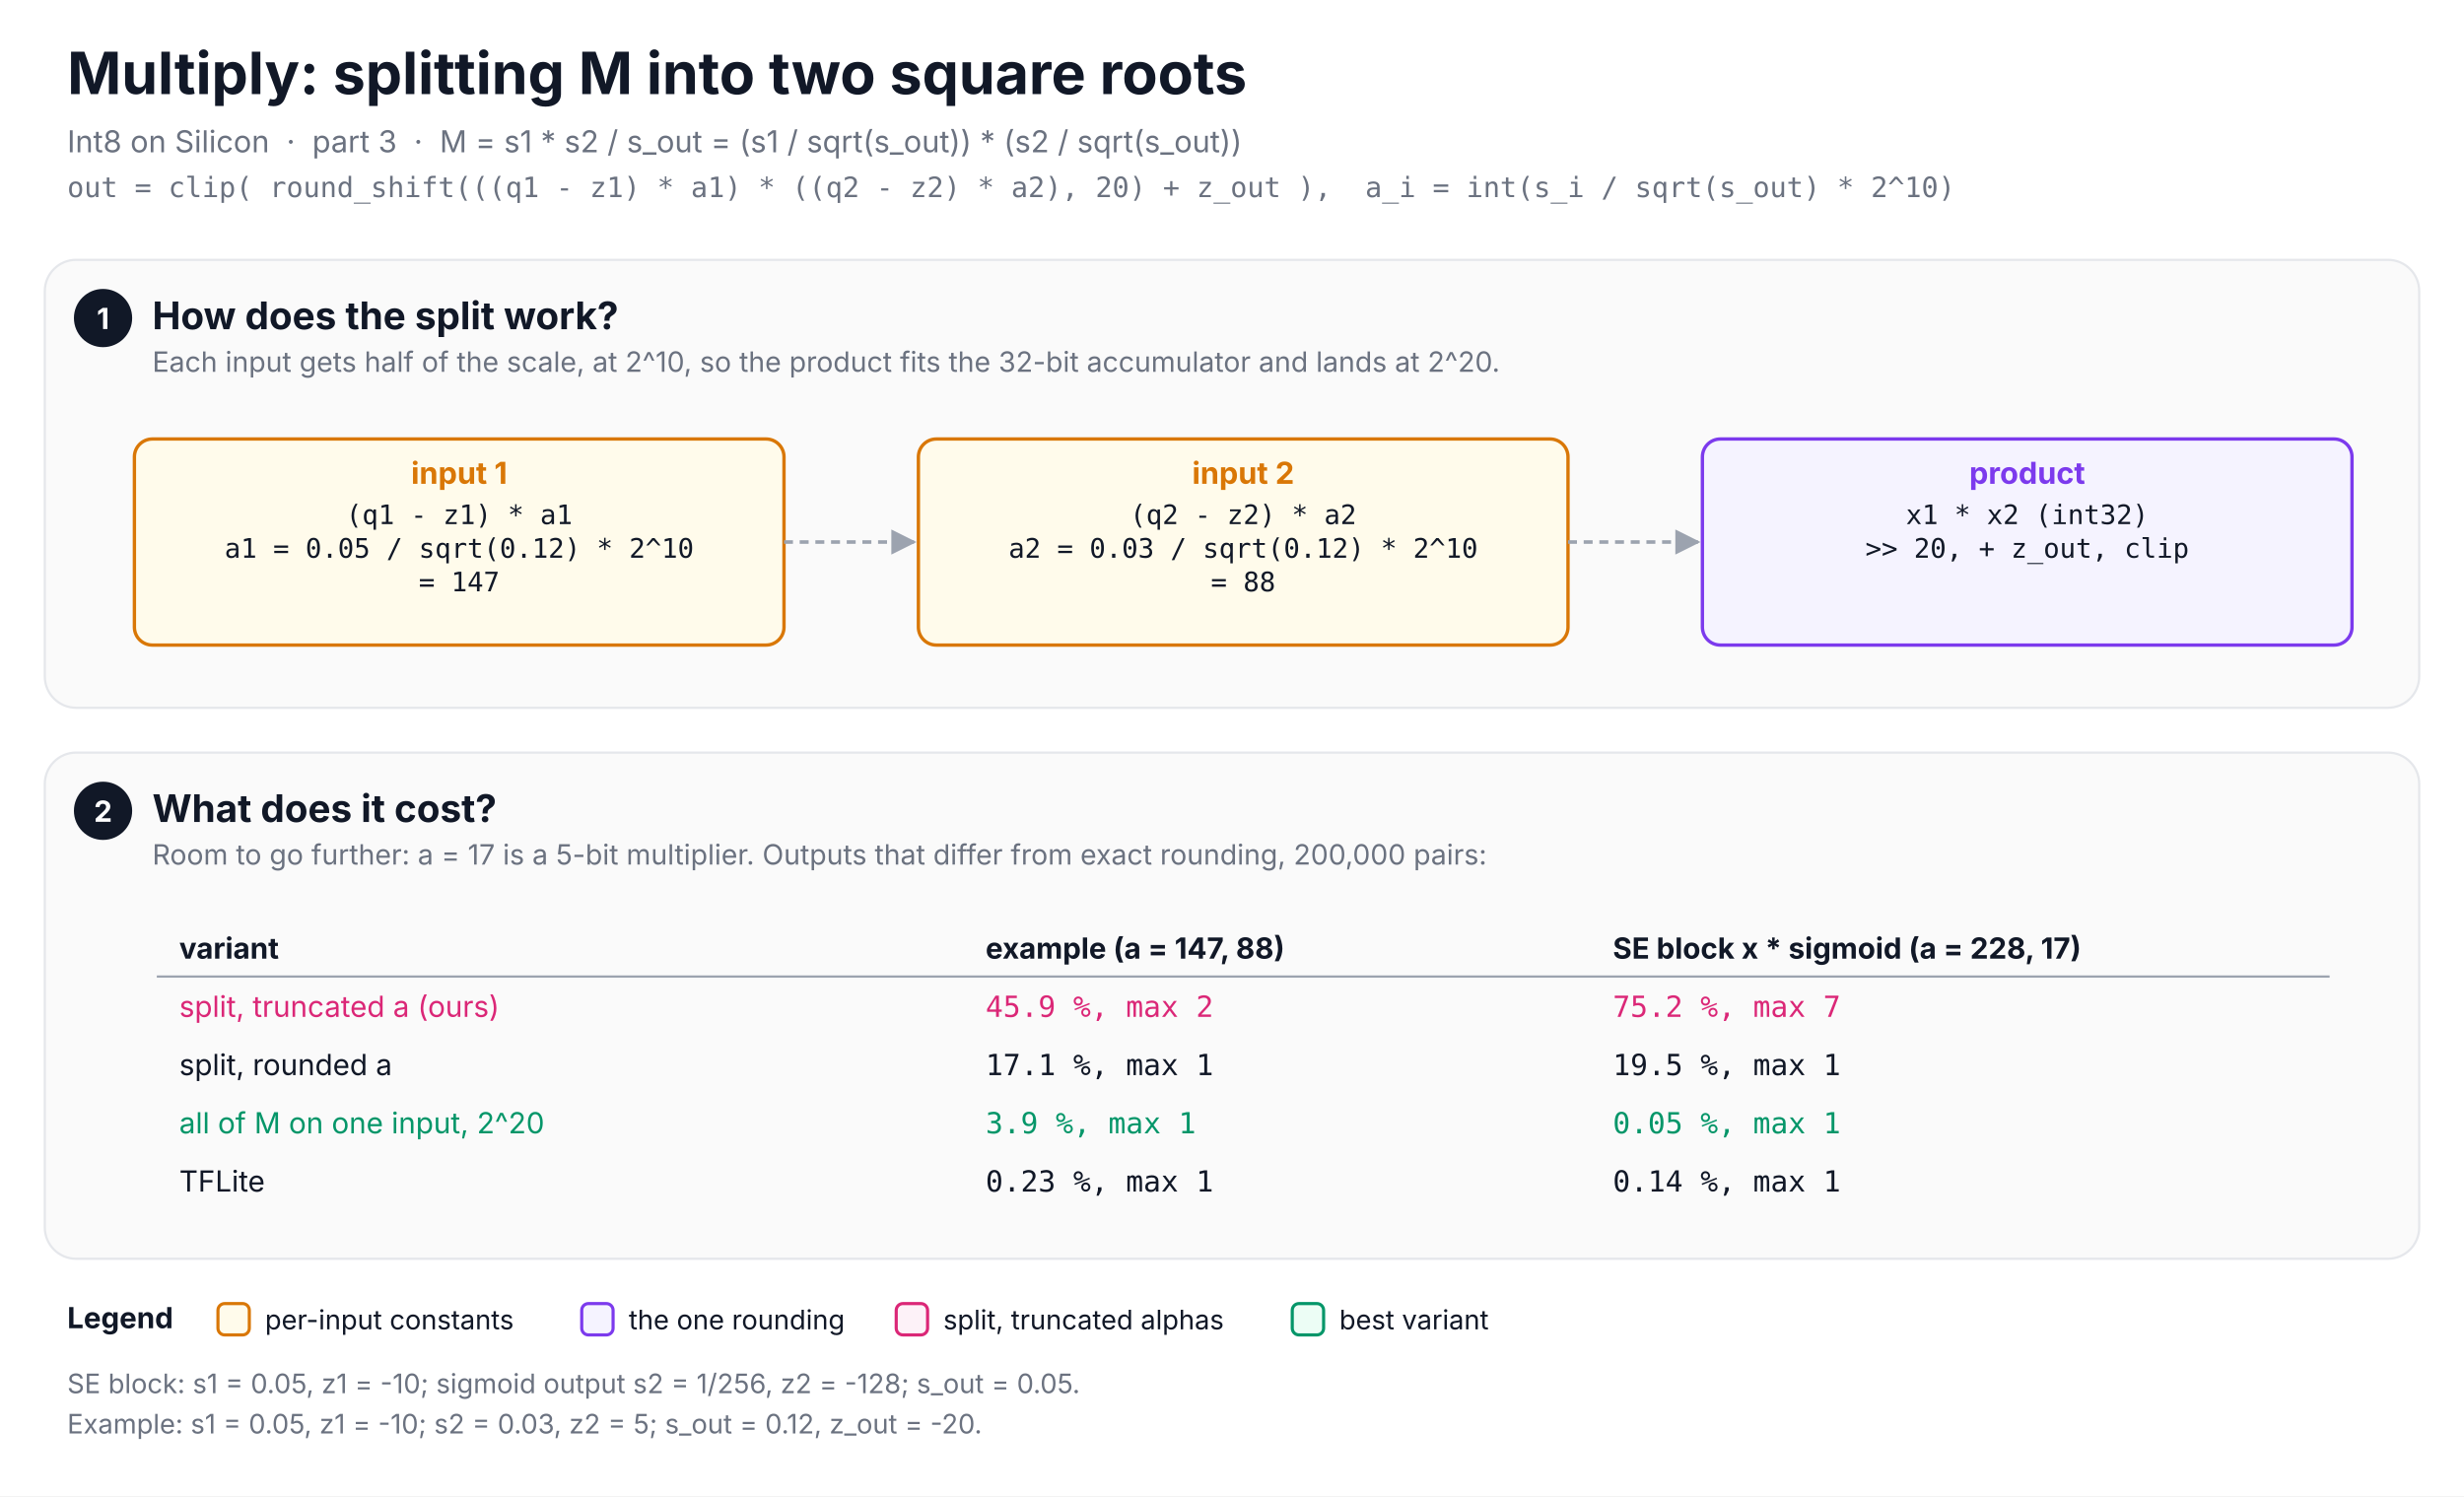
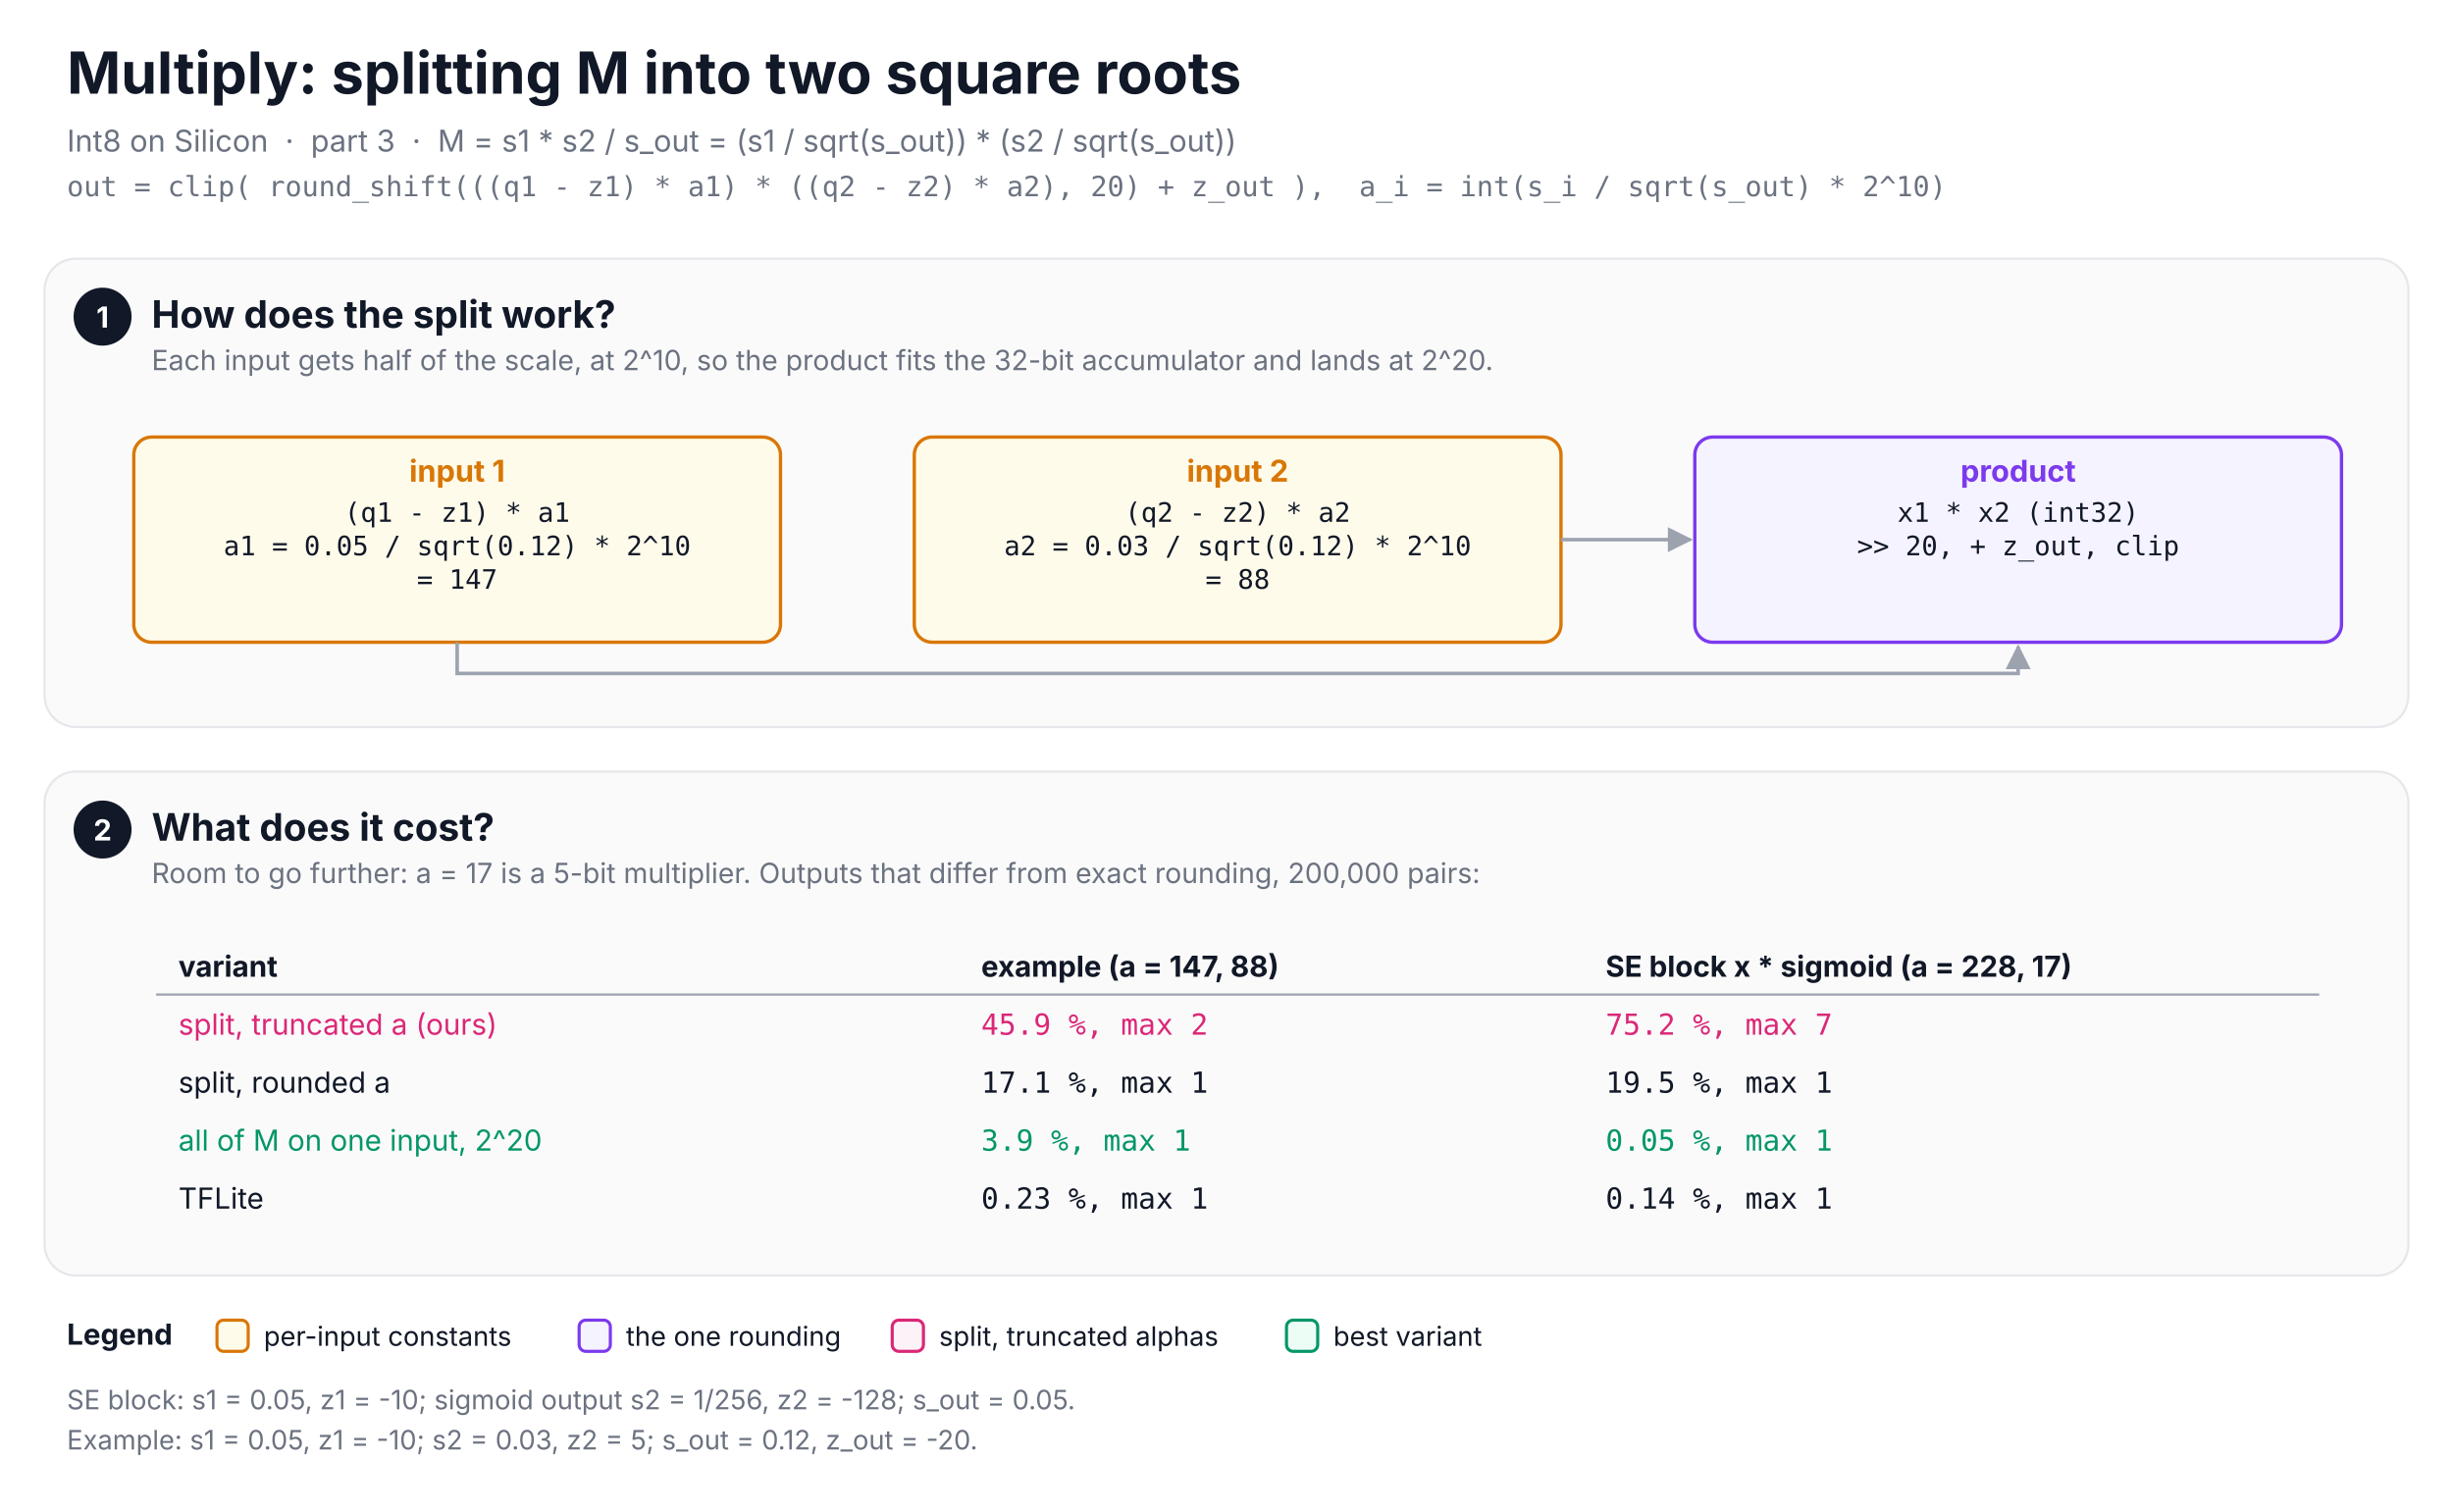
- <svg xmlns="http://www.w3.org/2000/svg" width="1100" height="668" viewBox="0 0 1100 668">
+ <svg xmlns="http://www.w3.org/2000/svg" width="1100" height="678" viewBox="0 0 1100 678">
  <defs>
    <marker id="m0" viewBox="0 0 10 10" refX="9" refY="5" markerWidth="7" markerHeight="7" orient="auto-start-reverse">
      <path d="M0,0 L10,5 L0,10 z" fill="#9ca3af" />
    </marker>
  </defs>
-   <rect width="1100" height="668" fill="#ffffff" />
+   <rect width="1100" height="678" fill="#ffffff" />
  <text x="30.0" y="42.0" font-family="Inter,Segoe UI,Helvetica,Arial,sans-serif" font-size="26" fill="#111827" font-weight="bold" text-anchor="start" xml:space="preserve" style="white-space:pre">Multiply: splitting M into two square roots</text>
  <text x="30.0" y="68.0" font-family="Inter,Segoe UI,Helvetica,Arial,sans-serif" font-size="13.5" fill="#6b7280" font-weight="normal" text-anchor="start" xml:space="preserve" style="white-space:pre">Int8 on Silicon  ·  part 3  ·  M = s1 * s2 / s_out = (s1 / sqrt(s_out)) * (s2 / sqrt(s_out))</text>
  <text x="30.0" y="88.0" font-family="ui-monospace,SFMono-Regular,Menlo,Consolas,monospace" font-size="12.5" fill="#6b7280" font-weight="normal" text-anchor="start" xml:space="preserve" style="white-space:pre">out = clip( round_shift(((q1 - z1) * a1) * ((q2 - z2) * a2), 20) + z_out ),  a_i = int(s_i / sqrt(s_out) * 2^10)</text>
-   <rect x="20.0" y="116.0" width="1060.0" height="200.0" rx="14" fill="#fafafa" fill-opacity="1.0" stroke="#e5e7eb" stroke-width="1" />
+   <rect x="20.0" y="116.0" width="1060.0" height="210.0" rx="14" fill="#fafafa" fill-opacity="1.0" stroke="#e5e7eb" stroke-width="1" />
  <circle cx="46.0" cy="142.0" r="13" fill="#111827" />
  <text x="46.0" y="146.9" font-family="Inter,Segoe UI,Helvetica,Arial,sans-serif" font-size="13" fill="#fff" font-weight="bold" text-anchor="middle" xml:space="preserve" style="white-space:pre">1</text>
  <text x="68.0" y="147.0" font-family="Inter,Segoe UI,Helvetica,Arial,sans-serif" font-size="17" fill="#111827" font-weight="bold" text-anchor="start" xml:space="preserve" style="white-space:pre">How does the split work?</text>
  <text x="68.0" y="166.0" font-family="Inter,Segoe UI,Helvetica,Arial,sans-serif" font-size="12.5" fill="#6b7280" font-weight="normal" text-anchor="start" xml:space="preserve" style="white-space:pre">Each input gets half of the scale, at 2^10, so the product fits the 32-bit accumulator and lands at 2^20.</text>
  <rect x="60.0" y="196.0" width="290.0" height="92.0" rx="8" fill="#fffbeb" fill-opacity="1.0" stroke="#d97706" stroke-width="1.5" />
  <text x="205.0" y="216.0" font-family="Inter,Segoe UI,Helvetica,Arial,sans-serif" font-size="13.5" fill="#d97706" font-weight="bold" text-anchor="middle" xml:space="preserve" style="white-space:pre">input 1</text>
  <text x="205.0" y="234.0" font-family="ui-monospace,SFMono-Regular,Menlo,Consolas,monospace" font-size="12" fill="#111827" font-weight="normal" text-anchor="middle" xml:space="preserve" style="white-space:pre">(q1 - z1) * a1</text>
  <text x="205.0" y="249.0" font-family="ui-monospace,SFMono-Regular,Menlo,Consolas,monospace" font-size="12" fill="#111827" font-weight="normal" text-anchor="middle" xml:space="preserve" style="white-space:pre">a1 = 0.05 / sqrt(0.12) * 2^10</text>
  <text x="205.0" y="264.0" font-family="ui-monospace,SFMono-Regular,Menlo,Consolas,monospace" font-size="12" fill="#111827" font-weight="normal" text-anchor="middle" xml:space="preserve" style="white-space:pre">= 147</text>
  <rect x="410.0" y="196.0" width="290.0" height="92.0" rx="8" fill="#fffbeb" fill-opacity="1.0" stroke="#d97706" stroke-width="1.5" />
  <text x="555.0" y="216.0" font-family="Inter,Segoe UI,Helvetica,Arial,sans-serif" font-size="13.5" fill="#d97706" font-weight="bold" text-anchor="middle" xml:space="preserve" style="white-space:pre">input 2</text>
  <text x="555.0" y="234.0" font-family="ui-monospace,SFMono-Regular,Menlo,Consolas,monospace" font-size="12" fill="#111827" font-weight="normal" text-anchor="middle" xml:space="preserve" style="white-space:pre">(q2 - z2) * a2</text>
  <text x="555.0" y="249.0" font-family="ui-monospace,SFMono-Regular,Menlo,Consolas,monospace" font-size="12" fill="#111827" font-weight="normal" text-anchor="middle" xml:space="preserve" style="white-space:pre">a2 = 0.03 / sqrt(0.12) * 2^10</text>
  <text x="555.0" y="264.0" font-family="ui-monospace,SFMono-Regular,Menlo,Consolas,monospace" font-size="12" fill="#111827" font-weight="normal" text-anchor="middle" xml:space="preserve" style="white-space:pre">= 88</text>
  <rect x="760.0" y="196.0" width="290.0" height="92.0" rx="8" fill="#f5f3ff" fill-opacity="1.0" stroke="#7c3aed" stroke-width="1.5" />
  <text x="905.0" y="216.0" font-family="Inter,Segoe UI,Helvetica,Arial,sans-serif" font-size="13.5" fill="#7c3aed" font-weight="bold" text-anchor="middle" xml:space="preserve" style="white-space:pre">product</text>
  <text x="905.0" y="234.0" font-family="ui-monospace,SFMono-Regular,Menlo,Consolas,monospace" font-size="12" fill="#111827" font-weight="normal" text-anchor="middle" xml:space="preserve" style="white-space:pre">x1 * x2 (int32)</text>
  <text x="905.0" y="249.0" font-family="ui-monospace,SFMono-Regular,Menlo,Consolas,monospace" font-size="12" fill="#111827" font-weight="normal" text-anchor="middle" xml:space="preserve" style="white-space:pre">&gt;&gt; 20, + z_out, clip</text>
-   <line x1="350.0" y1="242.0" x2="408.0" y2="242.0" stroke="#9ca3af" stroke-width="1.6" stroke-dasharray="4 3" marker-end="url(#m0)" />
-   <line x1="700.0" y1="242.0" x2="758.0" y2="242.0" stroke="#9ca3af" stroke-width="1.6" stroke-dasharray="4 3" marker-end="url(#m0)" />
-   <rect x="20.0" y="336.0" width="1060.0" height="226.0" rx="14" fill="#fafafa" fill-opacity="1.0" stroke="#e5e7eb" stroke-width="1" />
-   <circle cx="46.0" cy="362.0" r="13" fill="#111827" />
-   <text x="46.0" y="366.9" font-family="Inter,Segoe UI,Helvetica,Arial,sans-serif" font-size="13" fill="#fff" font-weight="bold" text-anchor="middle" xml:space="preserve" style="white-space:pre">2</text>
-   <text x="68.0" y="367.0" font-family="Inter,Segoe UI,Helvetica,Arial,sans-serif" font-size="17" fill="#111827" font-weight="bold" text-anchor="start" xml:space="preserve" style="white-space:pre">What does it cost?</text>
-   <text x="68.0" y="386.0" font-family="Inter,Segoe UI,Helvetica,Arial,sans-serif" font-size="12.5" fill="#6b7280" font-weight="normal" text-anchor="start" xml:space="preserve" style="white-space:pre">Room to go further: a = 17 is a 5-bit multiplier. Outputs that differ from exact rounding, 200,000 pairs:</text>
-   <text x="80.0" y="428.0" font-family="Inter,Segoe UI,Helvetica,Arial,sans-serif" font-size="13" fill="#111827" font-weight="bold" text-anchor="start" xml:space="preserve" style="white-space:pre">variant</text>
-   <text x="440.0" y="428.0" font-family="Inter,Segoe UI,Helvetica,Arial,sans-serif" font-size="13" fill="#111827" font-weight="bold" text-anchor="start" xml:space="preserve" style="white-space:pre">example (a = 147, 88)</text>
-   <text x="720.0" y="428.0" font-family="Inter,Segoe UI,Helvetica,Arial,sans-serif" font-size="13" fill="#111827" font-weight="bold" text-anchor="start" xml:space="preserve" style="white-space:pre">SE block x * sigmoid (a = 228, 17)</text>
-   <line x1="70.0" y1="436.0" x2="1040.0" y2="436.0" stroke="#9ca3af" stroke-width="1" />
-   <text x="80.0" y="454.0" font-family="Inter,Segoe UI,Helvetica,Arial,sans-serif" font-size="13" fill="#db2777" font-weight="normal" text-anchor="start" xml:space="preserve" style="white-space:pre">split, truncated a (ours)</text>
-   <text x="440.0" y="454.0" font-family="ui-monospace,SFMono-Regular,Menlo,Consolas,monospace" font-size="13" fill="#db2777" font-weight="normal" text-anchor="start" xml:space="preserve" style="white-space:pre">45.9 %, max 2</text>
-   <text x="720.0" y="454.0" font-family="ui-monospace,SFMono-Regular,Menlo,Consolas,monospace" font-size="13" fill="#db2777" font-weight="normal" text-anchor="start" xml:space="preserve" style="white-space:pre">75.2 %, max 7</text>
-   <text x="80.0" y="480.0" font-family="Inter,Segoe UI,Helvetica,Arial,sans-serif" font-size="13" fill="#111827" font-weight="normal" text-anchor="start" xml:space="preserve" style="white-space:pre">split, rounded a</text>
-   <text x="440.0" y="480.0" font-family="ui-monospace,SFMono-Regular,Menlo,Consolas,monospace" font-size="13" fill="#111827" font-weight="normal" text-anchor="start" xml:space="preserve" style="white-space:pre">17.1 %, max 1</text>
-   <text x="720.0" y="480.0" font-family="ui-monospace,SFMono-Regular,Menlo,Consolas,monospace" font-size="13" fill="#111827" font-weight="normal" text-anchor="start" xml:space="preserve" style="white-space:pre">19.5 %, max 1</text>
-   <text x="80.0" y="506.0" font-family="Inter,Segoe UI,Helvetica,Arial,sans-serif" font-size="13" fill="#059669" font-weight="normal" text-anchor="start" xml:space="preserve" style="white-space:pre">all of M on one input, 2^20</text>
-   <text x="440.0" y="506.0" font-family="ui-monospace,SFMono-Regular,Menlo,Consolas,monospace" font-size="13" fill="#059669" font-weight="normal" text-anchor="start" xml:space="preserve" style="white-space:pre">3.9 %, max 1</text>
-   <text x="720.0" y="506.0" font-family="ui-monospace,SFMono-Regular,Menlo,Consolas,monospace" font-size="13" fill="#059669" font-weight="normal" text-anchor="start" xml:space="preserve" style="white-space:pre">0.05 %, max 1</text>
-   <text x="80.0" y="532.0" font-family="Inter,Segoe UI,Helvetica,Arial,sans-serif" font-size="13" fill="#111827" font-weight="normal" text-anchor="start" xml:space="preserve" style="white-space:pre">TFLite</text>
-   <text x="440.0" y="532.0" font-family="ui-monospace,SFMono-Regular,Menlo,Consolas,monospace" font-size="13" fill="#111827" font-weight="normal" text-anchor="start" xml:space="preserve" style="white-space:pre">0.23 %, max 1</text>
-   <text x="720.0" y="532.0" font-family="ui-monospace,SFMono-Regular,Menlo,Consolas,monospace" font-size="13" fill="#111827" font-weight="normal" text-anchor="start" xml:space="preserve" style="white-space:pre">0.14 %, max 1</text>
-   <text x="30.0" y="593.0" font-family="Inter,Segoe UI,Helvetica,Arial,sans-serif" font-size="13" fill="#111827" font-weight="bold" text-anchor="start" xml:space="preserve" style="white-space:pre">Legend</text>
-   <rect x="97.3" y="582.0" width="14.0" height="14.0" rx="3" fill="#fffbeb" fill-opacity="1.0" stroke="#d97706" stroke-width="1.4" />
-   <text x="118.3" y="593.5" font-family="Inter,Segoe UI,Helvetica,Arial,sans-serif" font-size="12" fill="#111827" font-weight="normal" text-anchor="start" xml:space="preserve" style="white-space:pre">per-input constants</text>
-   <rect x="259.7" y="582.0" width="14.0" height="14.0" rx="3" fill="#f5f3ff" fill-opacity="1.0" stroke="#7c3aed" stroke-width="1.4" />
-   <text x="280.7" y="593.5" font-family="Inter,Segoe UI,Helvetica,Arial,sans-serif" font-size="12" fill="#111827" font-weight="normal" text-anchor="start" xml:space="preserve" style="white-space:pre">the one rounding</text>
-   <rect x="400.1" y="582.0" width="14.0" height="14.0" rx="3" fill="#fdf2f8" fill-opacity="1.0" stroke="#db2777" stroke-width="1.4" />
-   <text x="421.1" y="593.5" font-family="Inter,Segoe UI,Helvetica,Arial,sans-serif" font-size="12" fill="#111827" font-weight="normal" text-anchor="start" xml:space="preserve" style="white-space:pre">split, truncated alphas</text>
-   <rect x="576.9" y="582.0" width="14.0" height="14.0" rx="3" fill="#ecfdf5" fill-opacity="1.0" stroke="#059669" stroke-width="1.4" />
-   <text x="597.9" y="593.5" font-family="Inter,Segoe UI,Helvetica,Arial,sans-serif" font-size="12" fill="#111827" font-weight="normal" text-anchor="start" xml:space="preserve" style="white-space:pre">best variant</text>
-   <text x="30.0" y="622.0" font-family="Inter,Segoe UI,Helvetica,Arial,sans-serif" font-size="12" fill="#6b7280" font-weight="normal" text-anchor="start" xml:space="preserve" style="white-space:pre">SE block: s1 = 0.05, z1 = -10; sigmoid output s2 = 1/256, z2 = -128; s_out = 0.05.</text>
-   <text x="30.0" y="640.0" font-family="Inter,Segoe UI,Helvetica,Arial,sans-serif" font-size="12" fill="#6b7280" font-weight="normal" text-anchor="start" xml:space="preserve" style="white-space:pre">Example: s1 = 0.05, z1 = -10; s2 = 0.03, z2 = 5; s_out = 0.12, z_out = -20.</text>
+   <line x1="700.0" y1="242.0" x2="758.0" y2="242.0" stroke="#9ca3af" stroke-width="1.6" marker-end="url(#m0)" />
+   <path d="M 205.0,288.0 L 205.0,302.0 L 905.0,302.0 L 905.0,290.0" fill="none" stroke="#9ca3af" stroke-width="1.6" marker-end="url(#m0)" />
+   <rect x="20.0" y="346.0" width="1060.0" height="226.0" rx="14" fill="#fafafa" fill-opacity="1.0" stroke="#e5e7eb" stroke-width="1" />
+   <circle cx="46.0" cy="372.0" r="13" fill="#111827" />
+   <text x="46.0" y="376.9" font-family="Inter,Segoe UI,Helvetica,Arial,sans-serif" font-size="13" fill="#fff" font-weight="bold" text-anchor="middle" xml:space="preserve" style="white-space:pre">2</text>
+   <text x="68.0" y="377.0" font-family="Inter,Segoe UI,Helvetica,Arial,sans-serif" font-size="17" fill="#111827" font-weight="bold" text-anchor="start" xml:space="preserve" style="white-space:pre">What does it cost?</text>
+   <text x="68.0" y="396.0" font-family="Inter,Segoe UI,Helvetica,Arial,sans-serif" font-size="12.5" fill="#6b7280" font-weight="normal" text-anchor="start" xml:space="preserve" style="white-space:pre">Room to go further: a = 17 is a 5-bit multiplier. Outputs that differ from exact rounding, 200,000 pairs:</text>
+   <text x="80.0" y="438.0" font-family="Inter,Segoe UI,Helvetica,Arial,sans-serif" font-size="13" fill="#111827" font-weight="bold" text-anchor="start" xml:space="preserve" style="white-space:pre">variant</text>
+   <text x="440.0" y="438.0" font-family="Inter,Segoe UI,Helvetica,Arial,sans-serif" font-size="13" fill="#111827" font-weight="bold" text-anchor="start" xml:space="preserve" style="white-space:pre">example (a = 147, 88)</text>
+   <text x="720.0" y="438.0" font-family="Inter,Segoe UI,Helvetica,Arial,sans-serif" font-size="13" fill="#111827" font-weight="bold" text-anchor="start" xml:space="preserve" style="white-space:pre">SE block x * sigmoid (a = 228, 17)</text>
+   <line x1="70.0" y1="446.0" x2="1040.0" y2="446.0" stroke="#9ca3af" stroke-width="1" />
+   <text x="80.0" y="464.0" font-family="Inter,Segoe UI,Helvetica,Arial,sans-serif" font-size="13" fill="#db2777" font-weight="normal" text-anchor="start" xml:space="preserve" style="white-space:pre">split, truncated a (ours)</text>
+   <text x="440.0" y="464.0" font-family="ui-monospace,SFMono-Regular,Menlo,Consolas,monospace" font-size="13" fill="#db2777" font-weight="normal" text-anchor="start" xml:space="preserve" style="white-space:pre">45.9 %, max 2</text>
+   <text x="720.0" y="464.0" font-family="ui-monospace,SFMono-Regular,Menlo,Consolas,monospace" font-size="13" fill="#db2777" font-weight="normal" text-anchor="start" xml:space="preserve" style="white-space:pre">75.2 %, max 7</text>
+   <text x="80.0" y="490.0" font-family="Inter,Segoe UI,Helvetica,Arial,sans-serif" font-size="13" fill="#111827" font-weight="normal" text-anchor="start" xml:space="preserve" style="white-space:pre">split, rounded a</text>
+   <text x="440.0" y="490.0" font-family="ui-monospace,SFMono-Regular,Menlo,Consolas,monospace" font-size="13" fill="#111827" font-weight="normal" text-anchor="start" xml:space="preserve" style="white-space:pre">17.1 %, max 1</text>
+   <text x="720.0" y="490.0" font-family="ui-monospace,SFMono-Regular,Menlo,Consolas,monospace" font-size="13" fill="#111827" font-weight="normal" text-anchor="start" xml:space="preserve" style="white-space:pre">19.5 %, max 1</text>
+   <text x="80.0" y="516.0" font-family="Inter,Segoe UI,Helvetica,Arial,sans-serif" font-size="13" fill="#059669" font-weight="normal" text-anchor="start" xml:space="preserve" style="white-space:pre">all of M on one input, 2^20</text>
+   <text x="440.0" y="516.0" font-family="ui-monospace,SFMono-Regular,Menlo,Consolas,monospace" font-size="13" fill="#059669" font-weight="normal" text-anchor="start" xml:space="preserve" style="white-space:pre">3.9 %, max 1</text>
+   <text x="720.0" y="516.0" font-family="ui-monospace,SFMono-Regular,Menlo,Consolas,monospace" font-size="13" fill="#059669" font-weight="normal" text-anchor="start" xml:space="preserve" style="white-space:pre">0.05 %, max 1</text>
+   <text x="80.0" y="542.0" font-family="Inter,Segoe UI,Helvetica,Arial,sans-serif" font-size="13" fill="#111827" font-weight="normal" text-anchor="start" xml:space="preserve" style="white-space:pre">TFLite</text>
+   <text x="440.0" y="542.0" font-family="ui-monospace,SFMono-Regular,Menlo,Consolas,monospace" font-size="13" fill="#111827" font-weight="normal" text-anchor="start" xml:space="preserve" style="white-space:pre">0.23 %, max 1</text>
+   <text x="720.0" y="542.0" font-family="ui-monospace,SFMono-Regular,Menlo,Consolas,monospace" font-size="13" fill="#111827" font-weight="normal" text-anchor="start" xml:space="preserve" style="white-space:pre">0.14 %, max 1</text>
+   <text x="30.0" y="603.0" font-family="Inter,Segoe UI,Helvetica,Arial,sans-serif" font-size="13" fill="#111827" font-weight="bold" text-anchor="start" xml:space="preserve" style="white-space:pre">Legend</text>
+   <rect x="97.3" y="592.0" width="14.0" height="14.0" rx="3" fill="#fffbeb" fill-opacity="1.0" stroke="#d97706" stroke-width="1.4" />
+   <text x="118.3" y="603.5" font-family="Inter,Segoe UI,Helvetica,Arial,sans-serif" font-size="12" fill="#111827" font-weight="normal" text-anchor="start" xml:space="preserve" style="white-space:pre">per-input constants</text>
+   <rect x="259.7" y="592.0" width="14.0" height="14.0" rx="3" fill="#f5f3ff" fill-opacity="1.0" stroke="#7c3aed" stroke-width="1.4" />
+   <text x="280.7" y="603.5" font-family="Inter,Segoe UI,Helvetica,Arial,sans-serif" font-size="12" fill="#111827" font-weight="normal" text-anchor="start" xml:space="preserve" style="white-space:pre">the one rounding</text>
+   <rect x="400.1" y="592.0" width="14.0" height="14.0" rx="3" fill="#fdf2f8" fill-opacity="1.0" stroke="#db2777" stroke-width="1.4" />
+   <text x="421.1" y="603.5" font-family="Inter,Segoe UI,Helvetica,Arial,sans-serif" font-size="12" fill="#111827" font-weight="normal" text-anchor="start" xml:space="preserve" style="white-space:pre">split, truncated alphas</text>
+   <rect x="576.9" y="592.0" width="14.0" height="14.0" rx="3" fill="#ecfdf5" fill-opacity="1.0" stroke="#059669" stroke-width="1.4" />
+   <text x="597.9" y="603.5" font-family="Inter,Segoe UI,Helvetica,Arial,sans-serif" font-size="12" fill="#111827" font-weight="normal" text-anchor="start" xml:space="preserve" style="white-space:pre">best variant</text>
+   <text x="30.0" y="632.0" font-family="Inter,Segoe UI,Helvetica,Arial,sans-serif" font-size="12" fill="#6b7280" font-weight="normal" text-anchor="start" xml:space="preserve" style="white-space:pre">SE block: s1 = 0.05, z1 = -10; sigmoid output s2 = 1/256, z2 = -128; s_out = 0.05.</text>
+   <text x="30.0" y="650.0" font-family="Inter,Segoe UI,Helvetica,Arial,sans-serif" font-size="12" fill="#6b7280" font-weight="normal" text-anchor="start" xml:space="preserve" style="white-space:pre">Example: s1 = 0.05, z1 = -10; s2 = 0.03, z2 = 5; s_out = 0.12, z_out = -20.</text>
</svg>
